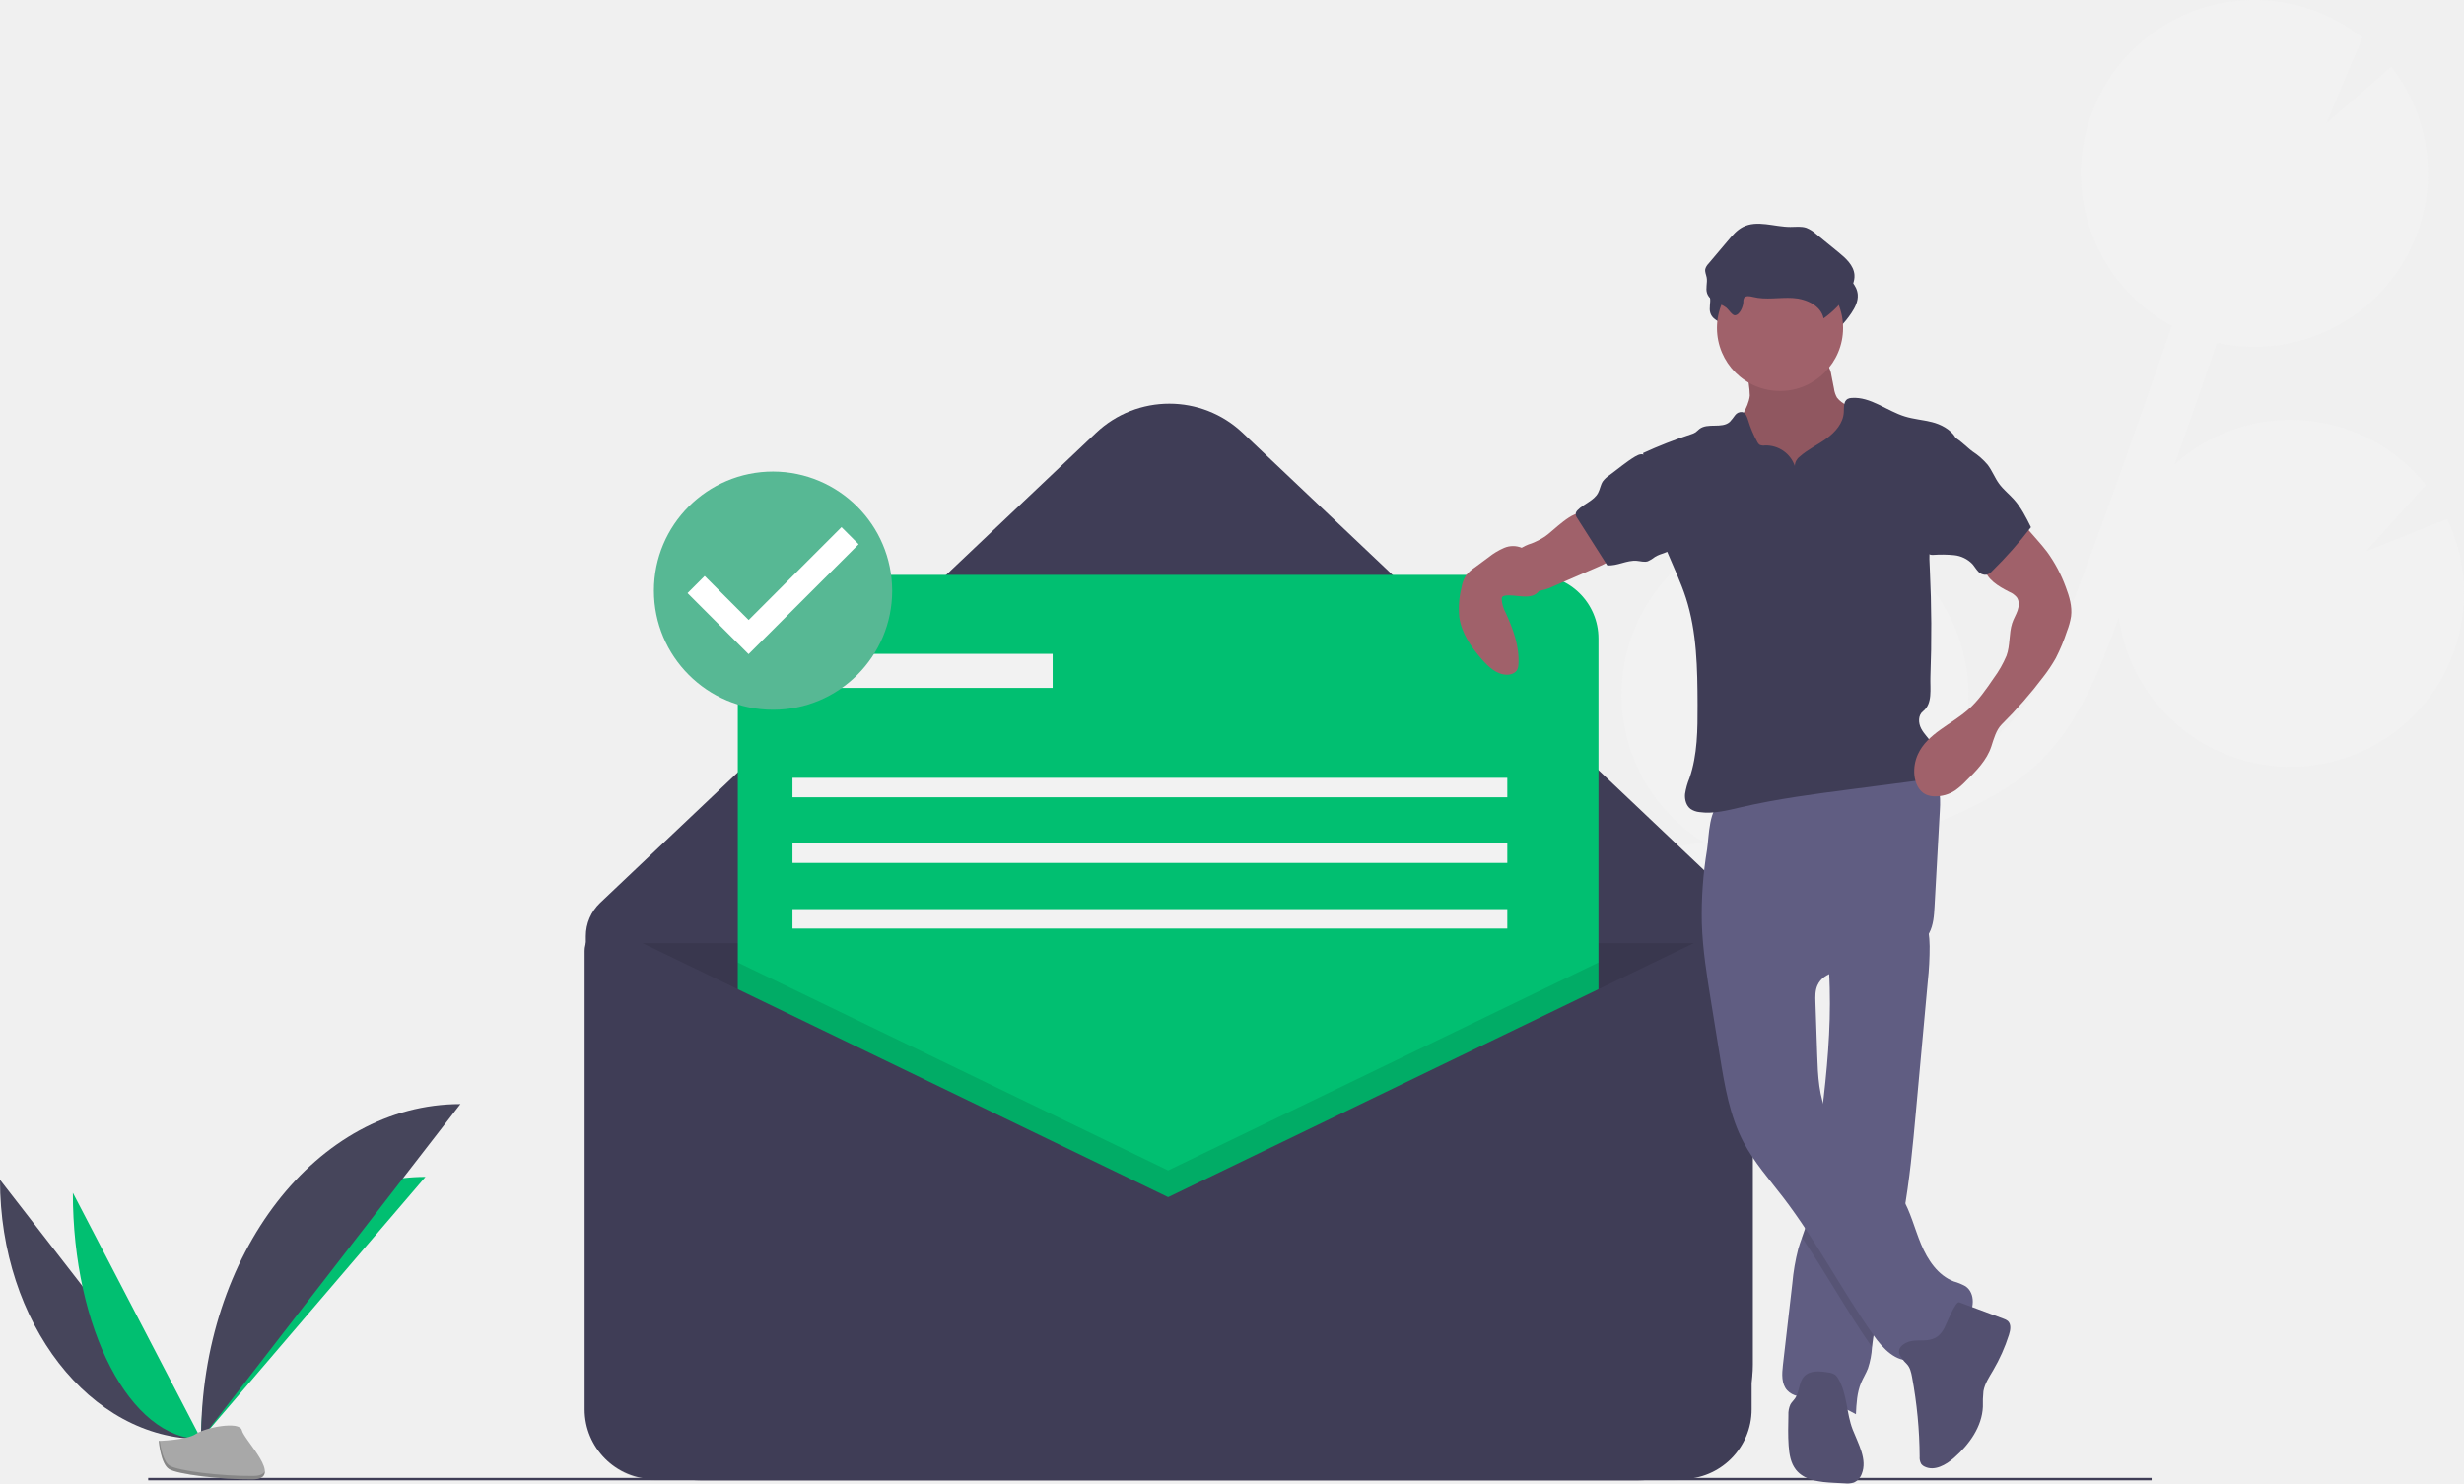
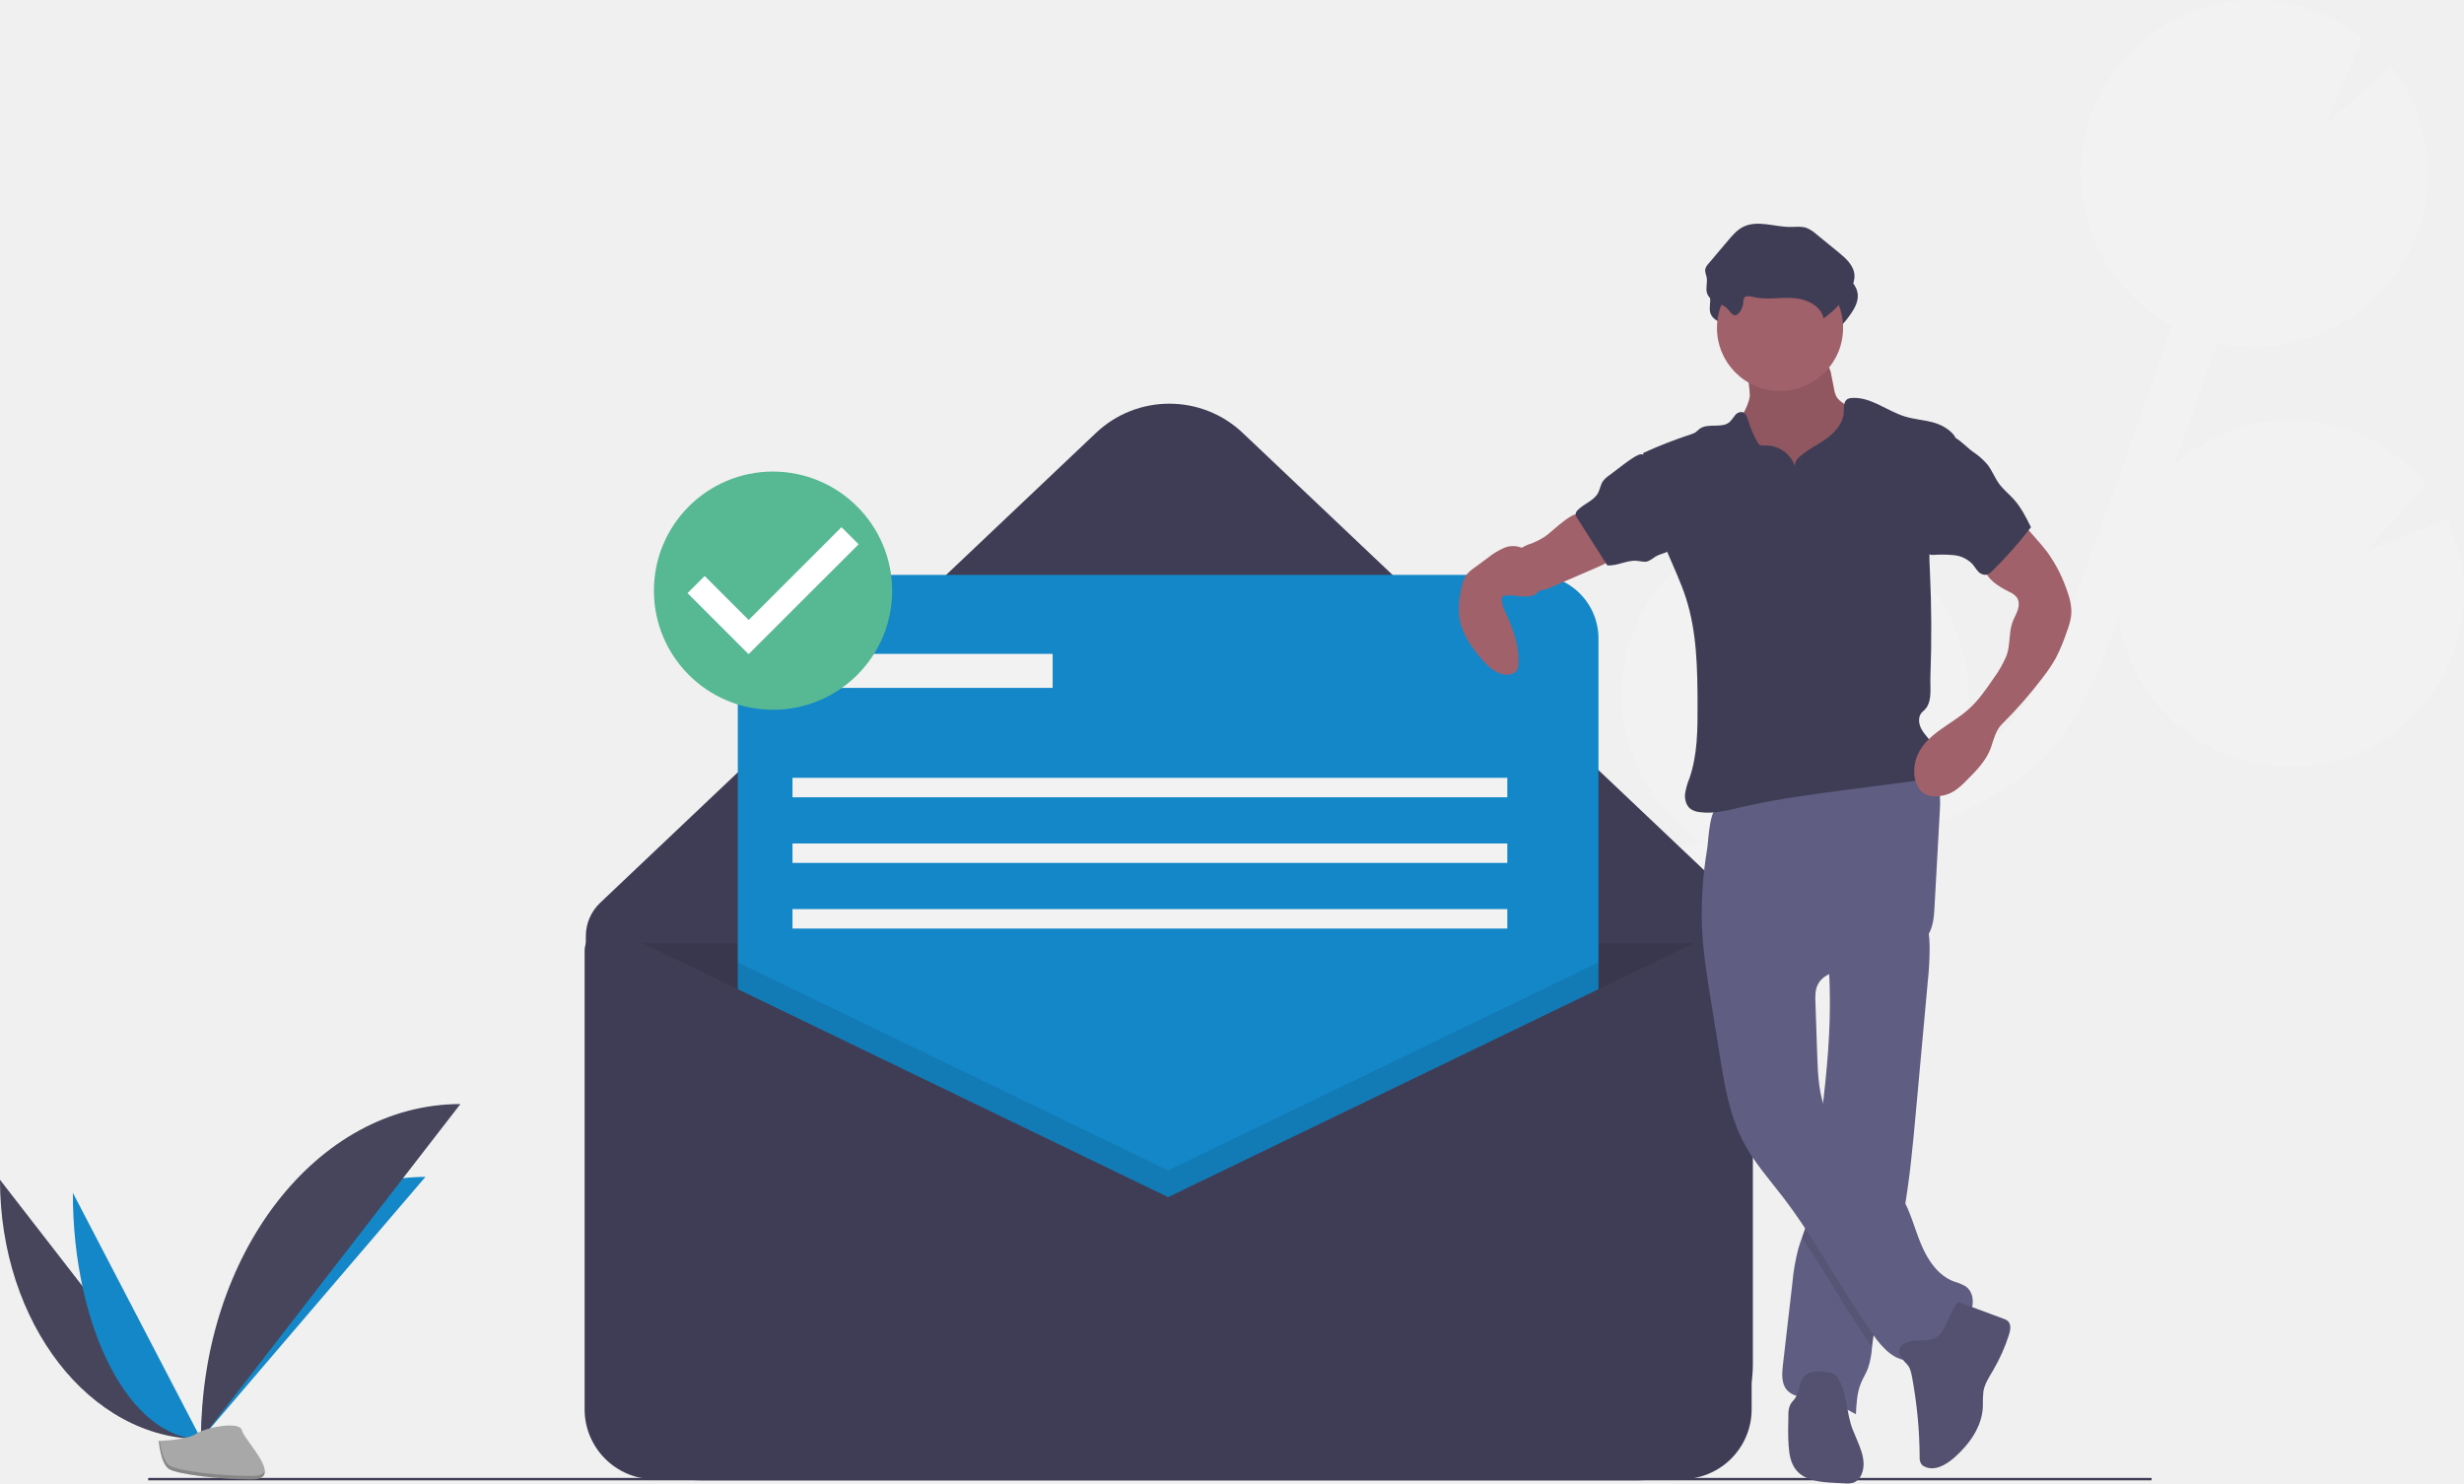
<svg xmlns="http://www.w3.org/2000/svg" id="aaafdec0-95c8-49a3-a8f8-64216c6da511" data-name="Layer 1" width="1013.449" height="610.281" viewBox="0 0 1013.449 610.281">
  <path d="M782.744,493.253l8.69-1.502c.834-.146,1.661-.324,2.494-.475A71.336,71.336,0,0,1,839.477,359.773l-11.39,27.103,26.986-23.563a1.218,1.218,0,0,1,.184.062,71.34,71.34,0,0,1,43.588,90.991c-.451,1.285-.989,2.512-1.505,3.754,7.618-3.828,14.926-8.284,20.886-13.989,12.066-11.562,18.676-27.517,26.064-47.173,14.636-38.953,28.727-78.469,42.256-118.071a71.308,71.308,0,0,1-33.338-86.355c.725-2.059,1.565-4.042,2.455-5.99.222-.487.447-.972.679-1.452.905-1.867,1.86-3.697,2.908-5.452.171-.288.363-.557.538-.842q1.368-2.221,2.886-4.31c.377-.523.752-1.044,1.142-1.555,1.147-1.5,2.334-2.959,3.587-4.352.418-.466.862-.902,1.292-1.356q1.443-1.523,2.966-2.954c.535-.502,1.064-1.008,1.614-1.492.141-.124.272-.26.414-.383.007.009.013.019.019.028a71.29,71.29,0,0,1,91.213-2.049L1050.1,195.641l26.679-23.283a70.944,70.944,0,0,1,2.637,84.02c.025.009.05.015.075.024-.291.428-.622.82-.922,1.24q-.844,1.184-1.728,2.325c-.758.976-1.545,1.919-2.349,2.85-.607.702-1.205,1.41-1.836,2.086-.924.988-1.892,1.924-2.866,2.854-.569.543-1.113,1.113-1.698,1.636q-2.3,2.055-4.76,3.899c-.575.431-1.182.811-1.769,1.223-1.151.81-2.308,1.608-3.503,2.347-.742.458-1.503.877-2.26,1.308-1.096.624-2.2,1.229-3.326,1.794-.799.4-1.603.781-2.417,1.151-1.157.527-2.328,1.016-3.512,1.482-.794.312-1.585.628-2.39.912-1.329.468-2.677.875-4.033,1.264-.685.197-1.358.422-2.049.598-2.034.519-4.092.961-6.173,1.299-.391.064-.79.088-1.183.145-1.725.251-3.459.454-5.207.577-.751.053-1.507.061-2.262.09-1.413.055-2.827.083-4.249.053-.829-.018-1.658-.06-2.49-.107q-2.077-.118-4.158-.362c-.82-.095-1.638-.189-2.459-.314-1.486-.226-2.971-.52-4.455-.843-.097-.021-.195-.034-.293-.056q-8.565,25.061-17.448,50.016a71.291,71.291,0,0,1,103.374,8.521l-24.664,27.276,33.394-13.331a71.095,71.095,0,0,1,2.854,54.309,69.978,69.978,0,0,1-9.062,17.532,71.312,71.312,0,0,1-128.853-31.287c-.627,1.676-1.234,3.373-1.863,5.048-6.519,17.341-14.63,38.922-30.918,54.525-11.041,10.576-24.625,17.285-37.657,22.958q-12.73,5.54-25.799,10.244a71.497,71.497,0,0,1-31.926,10.175c-13.747,3.819-27.668,7.007-41.718,9.468l-8.761,1.51c-7.874,1.349-15.947,2.737-23.96,4.337,1.154.342,2.309.669,3.457,1.073a71.363,71.363,0,0,1,47.639,69.428l-54.925,16.859,49.701,7.893a71.373,71.373,0,0,1-118.926,21.106q.757,2.535,1.52,5.063c1.009,3.349,2.01,6.678,2.971,9.976,13.078,44.938,7.45,80.288-15.851,99.532l-12.644-15.305c22.678-18.734,15.642-57.336,9.434-78.682-.944-3.238-1.929-6.509-2.92-9.798-8.518-28.298-18.174-60.373-5.668-89.848C684.773,510.029,739.096,500.727,782.744,493.253Z" transform="translate(-93.27537 -144.8593)" fill="#f2f2f2" />
  <path d="M766.646,753.851H381.813a47.583,47.583,0,0,1-47.583-47.583V529.956a18.851,18.851,0,0,1,5.882-13.681L544.036,322.972a43.889,43.889,0,0,1,60.388,0L798.854,507.276a49.274,49.274,0,0,1,15.376,35.76V706.268A47.583,47.583,0,0,1,766.646,753.851Z" transform="translate(-93.27537 -144.8593)" fill="#3f3d56" />
  <path d="M240.954,387.992h476a0,0,0,0,1,0,0V580.259a28.732,28.732,0,0,1-28.732,28.732H269.686a28.732,28.732,0,0,1-28.732-28.732V387.992a0,0,0,0,1,0,0Z" opacity="0.1" />
  <path d="M333.73,521.351" transform="translate(-93.27537 -144.8593)" fill="none" stroke="#3f3d56" stroke-miterlimit="10" />
-   <rect x="303.454" y="236.492" width="354" height="354" rx="26.181" fill="#01bf71" />
+   <rect x="303.454" y="236.492" width="354" height="354" rx="26.181" fill="#1487C9" />
  <polygon points="657.454 395.942 657.454 590.492 303.454 590.492 303.454 395.942 480.454 481.492 657.454 395.942" opacity="0.1" />
  <path d="M573.73,637.351l-226.794-109.617a9.202,9.202,0,0,0-13.206,8.285V724.619a28.732,28.732,0,0,0,28.732,28.732H784.997a28.732,28.732,0,0,0,28.732-28.732v-185.369a11.229,11.229,0,0,0-16.115-10.11Z" transform="translate(-93.27537 -144.8593)" fill="#3f3d56" />
  <rect x="333.954" y="268.992" width="99" height="14" fill="#f2f2f2" />
  <rect x="325.954" y="319.992" width="294" height="8" fill="#f2f2f2" />
  <rect x="325.954" y="346.992" width="294" height="8" fill="#f2f2f2" />
  <rect x="325.954" y="373.992" width="294" height="8" fill="#f2f2f2" />
  <line x1="60.954" y1="608.492" x2="884.954" y2="608.492" fill="none" stroke="#3f3d56" stroke-miterlimit="10" />
  <path d="M93.275,630.212c0,58.96,36.989,106.67,82.699,106.67" transform="translate(-93.27537 -144.8593)" fill="#46455b" />
-   <path d="M175.975,736.883c0-59.623,41.277-107.869,92.288-107.869" transform="translate(-93.27537 -144.8593)" fill="#01bf71" />
-   <path d="M123.239,635.557c0,56.006,23.587,101.325,52.736,101.325" transform="translate(-93.27537 -144.8593)" fill="#01bf71" />
+   <path d="M175.975,736.883c0-59.623,41.277-107.869,92.288-107.869" transform="translate(-93.27537 -144.8593)" fill="#1487C9" />
+   <path d="M123.239,635.557c0,56.006,23.587,101.325,52.736,101.325" transform="translate(-93.27537 -144.8593)" fill="#1487C9" />
  <path d="M175.975,736.883c0-76.185,47.71-137.832,106.67-137.832" transform="translate(-93.27537 -144.8593)" fill="#46455b" />
  <path d="M158.577,737.635s11.728-.361,15.263-2.878,18.041-5.522,18.918-1.486,17.625,20.076,4.384,20.183-30.766-2.062-34.294-4.211S158.577,737.635,158.577,737.635Z" transform="translate(-93.27537 -144.8593)" fill="#a8a8a8" />
  <path d="M197.378,752.049c-13.241.107-30.766-2.062-34.294-4.211-2.687-1.637-3.757-7.509-4.115-10.218-.248.011-.392.015-.392.015s.743,9.459,4.271,11.608,21.053,4.318,34.294,4.211c3.822-.031,5.142-1.391,5.07-3.405C201.68,751.266,200.223,752.026,197.378,752.049Z" transform="translate(-93.27537 -144.8593)" opacity="0.2" />
  <path d="M812.988,307.63c-.601,5.355-4.685,9.668-6.198,14.839-2.278,7.784,1.661,16.136,7.048,22.198a49.159,49.159,0,0,0,34.234,16.255,14.6,14.6,0,0,0,5.66-.617,12.116,12.116,0,0,0,4.306-2.943c4.057-4.074,6.235-9.719,7.103-15.402s.531-11.474.191-17.214a9.721,9.721,0,0,0-.636-3.472,8.896,8.896,0,0,0-2.235-2.747,52.07,52.07,0,0,0-9.59-6.966,11.009,11.009,0,0,1-4.018-3.075,9.937,9.937,0,0,1-1.242-3.681l-1.059-5.399a10.609,10.609,0,0,0-1.556-4.376c-1.872-2.525-5.452-2.868-8.592-2.992L824.899,291.586c-3.579-.14-8.294-1.167-11.788-.464-3.262.656-2.179,3.663-1.586,6.4A46.267,46.267,0,0,1,812.988,307.63Z" transform="translate(-93.27537 -144.8593)" fill="#a0616a" />
  <path d="M812.988,307.63c-.601,5.355-4.685,9.668-6.198,14.839-2.278,7.784,1.661,16.136,7.048,22.198a49.159,49.159,0,0,0,34.234,16.255,14.6,14.6,0,0,0,5.66-.617,12.116,12.116,0,0,0,4.306-2.943c4.057-4.074,6.235-9.719,7.103-15.402s.531-11.474.191-17.214a9.721,9.721,0,0,0-.636-3.472,8.896,8.896,0,0,0-2.235-2.747,52.07,52.07,0,0,0-9.59-6.966,11.009,11.009,0,0,1-4.018-3.075,9.937,9.937,0,0,1-1.242-3.681l-1.059-5.399a10.609,10.609,0,0,0-1.556-4.376c-1.872-2.525-5.452-2.868-8.592-2.992L824.899,291.586c-3.579-.14-8.294-1.167-11.788-.464-3.262.656-2.179,3.663-1.586,6.4A46.267,46.267,0,0,1,812.988,307.63Z" transform="translate(-93.27537 -144.8593)" opacity="0.1" />
  <path d="M886.177,548.641q-2.445,26.808-4.89,53.608c-1.276,14.061-2.577,28.179-5.079,42.059-.864,4.783-1.877,9.541-3.079,14.258-3.342,13.097-8.191,25.899-9.755,39.325-.049.387-.091.782-.132,1.177a34.189,34.189,0,0,1-1.671,8.726c-.782,2.05-1.984,3.919-2.832,5.944-1.688,4.05-1.91,8.529-2.116,12.916a55.682,55.682,0,0,0-19.173-6.553c-3.252-.486-6.874-.831-9.088-3.26-2.453-2.684-2.182-6.792-1.77-10.397q1.939-16.794,3.869-33.571a87.495,87.495,0,0,1,2.445-14.258c.445-1.556.98-3.087,1.523-4.618.749-2.107,1.506-4.215,2.074-6.38a76.832,76.832,0,0,0,1.712-10.628c1.325-11.262,2.922-22.499,4.322-33.752l.074-.593c2.099-17.057,3.696-34.197,3.235-51.377-.066-2.544-.173-5.088-.338-7.639-.23-3.696-.568-5.656,2.494-7.969,3.383-2.552,7.837-4.338,11.706-6.01,2.083-.906,25.018-9.047,25.553-7.261a44.688,44.688,0,0,1,1.679,11.706A130.253,130.253,0,0,1,886.177,548.641Z" transform="translate(-93.27537 -144.8593)" fill="#605d82" />
  <path d="M876.207,644.308c-.864,4.783-1.877,9.541-3.079,14.258-3.342,13.097-8.191,25.899-9.755,39.325-.049.387-.091.782-.132,1.177-10.224-14.604-18.835-30.311-28.813-45.072.749-2.107,1.506-4.215,2.074-6.38a76.832,76.832,0,0,0,1.712-10.628c1.325-11.262,2.922-22.499,4.322-33.752l.074-.593a34.964,34.964,0,0,0,2.494,6.923c6.701,13.616,22.622,20.498,30.41,33.53Q875.874,643.703,876.207,644.308Z" transform="translate(-93.27537 -144.8593)" opacity="0.1" />
  <path d="M793.242,524.578c.338,10.921,2.086,21.743,3.83,32.529l3.599,22.254c1.97,12.18,4.021,24.607,9.785,35.516,4.312,8.16,10.524,15.124,16.143,22.445,13.815,17.998,24.194,38.387,37.294,56.913,3.808,5.385,9.25,11.208,15.749,10.084,4.265-.738,7.363-4.289,10.715-7.027,3.953-3.228,8.716-5.59,11.826-9.636s3.719-10.771-.494-13.65a22.228,22.228,0,0,0-4.822-1.973c-6.532-2.484-10.759-8.862-13.449-15.312s-4.32-13.384-7.904-19.383c-7.787-13.032-23.71-19.913-30.413-33.534-3.754-7.629-4.112-16.422-4.399-24.92l-.732-21.662c-.08-2.369-.143-4.833.82-6.998,2.564-5.766,10.305-6.303,16.573-7.034a56.692,56.692,0,0,0,20.31-6.408c3.61-1.95,7.137-4.435,9.069-8.055,1.762-3.303,2.005-7.176,2.212-10.914l2.17-39.258c.187-3.378.357-6.87-.833-10.036-2.989-7.95-13.029-10.548-21.514-10.169-15.79.706-30.367,7.498-45.255,12.085a115.055,115.055,0,0,1-11.217,2.926c-3.341.671-7.385.392-10.572,1.467-5.667,1.911-5.523,14.304-6.327,19.445A163.693,163.693,0,0,0,793.242,524.578Z" transform="translate(-93.27537 -144.8593)" fill="#605d82" />
  <path d="M877.499,705.964c1.392,1.404,1.847,3.461,2.21,5.405a184.599,184.599,0,0,1,3.126,32.692,5.338,5.338,0,0,0,.588,2.962,3.721,3.721,0,0,0,1.538,1.236c4.024,1.918,8.695-.755,12.048-3.692,6.216-5.445,11.476-12.754,11.829-21.011a48.779,48.779,0,0,1,.223-6.372c.546-3.108,2.361-5.817,3.96-8.537a72.053,72.053,0,0,0,6.545-14.672c.611-1.923,1.018-4.345-.489-5.687a5.482,5.482,0,0,0-1.792-.931L899.109,680.606c-1.575-.585-5.495,9.484-6.117,10.585-1.522,2.693-3.035,4.221-6.088,4.843-3.117.634-6.827-.276-9.735,1.279C872.249,699.944,874.714,703.155,877.499,705.964Z" transform="translate(-93.27537 -144.8593)" fill="#535070" />
  <path d="M849.449,712.178a5.574,5.574,0,0,0-1.384-1.754,6.259,6.259,0,0,0-2.791-.948c-3.461-.588-7.563-.975-9.951,1.598-2.239,2.412-1.854,6.34-3.727,9.047-.593.857-1.396,1.563-1.91,2.469a9.31,9.31,0,0,0-.838,4.429c-.097,4.195-.193,8.398.097,12.584.243,3.508.834,7.184,3.028,9.932,3.521,4.411,9.872,5.045,15.508,5.332l4.565.232a8.912,8.912,0,0,0,3.741-.343,6.159,6.159,0,0,0,3.227-3.551c2.376-5.906-1.387-12.27-3.705-18.2C852.646,726.189,853.125,718.621,849.449,712.178Z" transform="translate(-93.27537 -144.8593)" fill="#535070" />
  <path d="M811.666,277.459a3.773,3.773,0,0,1,.257-1.76c.669-1.182,2.415-.861,3.732-.528,5.297,1.335,10.878.127,16.331.439s11.597,3.038,12.693,8.39a39.824,39.824,0,0,0,10.069-10.345c1.514-2.265,2.833-4.859,2.627-7.576-.297-3.918-3.584-6.848-6.628-9.333l-9.073-7.407a13.673,13.673,0,0,0-4.062-2.583c-2.095-.716-4.38-.375-6.594-.373-6.605.004-13.647-3.002-19.521.018-2.454,1.261-4.301,3.423-6.081,5.53l-8.098,9.586a5.121,5.121,0,0,0-1.294,2.195c-.23,1.17.37,2.325.58,3.499.383,2.141-.54,4.427.169,6.484,1.177,3.414,5.323,3.897,7.857,5.855.945.729,2.425,3.202,3.55,3.172C810.209,282.665,811.613,279.037,811.666,277.459Z" transform="translate(-93.27537 -144.8593)" fill="#3f3d56" />
  <circle cx="732.131" cy="134.925" r="25.932" fill="#a0616a" />
  <path d="M831.48,336.536a12.562,12.562,0,0,0-12.229-8.416,3.729,3.729,0,0,1-2.256-.285,3.109,3.109,0,0,1-.927-1.159,45.299,45.299,0,0,1-3.781-8.939c-.414-1.373-.979-2.991-2.368-3.348a3.199,3.199,0,0,0-3.018,1.313,26.59,26.59,0,0,1-2.157,2.711c-3.261,2.916-9.043.258-12.504,2.934-.565.437-1.032.997-1.626,1.394a7.594,7.594,0,0,1-1.904.816,182.621,182.621,0,0,0-19.626,7.687c2.303,13.867,4.662,27.975,10.059,40.955,2.568,6.177,5.479,12.226,7.536,18.591,4.557,14.104,4.759,29.194,4.81,44.015.035,10.144-.015,20.505-3.297,30.103a28.412,28.412,0,0,0-1.853,6.613c-.198,2.287.468,4.809,2.321,6.164a7.938,7.938,0,0,0,3.581,1.258c5.687.834,11.42-.679,17.019-1.976,15.008-3.476,30.315-5.465,45.592-7.448l25.6-3.324a14.862,14.862,0,0,0,5.296-1.369c4.684-2.565,5.129-9.611,2.22-14.09-1.395-2.147-3.362-3.909-4.534-6.185s-1.272-5.46.746-7.037c4.103-3.207,2.879-9.158,3.075-14.362q.821-21.829-.222-43.674a86.962,86.962,0,0,1-.145-9.058,80.214,80.214,0,0,1,2.823-15.115l7.779-30.628c-2.032-3.211-5.923-5.248-9.609-6.173s-7.525-1.197-11.154-2.322c-7.436-2.304-14.057-8.152-21.823-7.607a3.962,3.962,0,0,0-1.691.413c-1.752.992-1.474,3.516-1.586,5.526-.248,4.447-3.518,8.163-7.13,10.769s-7.737,4.506-11.054,7.478A4.933,4.933,0,0,0,831.48,336.536Z" transform="translate(-93.27537 -144.8593)" fill="#3f3d56" />
  <path d="M728.73,365.587a30.615,30.615,0,0,1-5.454,2.807,17.93,17.93,0,0,0-5.225,2.536,8.188,8.188,0,0,0-1.817,2.245,9.983,9.983,0,0,0,9.206,14.874,20.039,20.039,0,0,0,6.807-2.03L750.537,378.093c3.096-1.341,6.44-2.914,7.903-5.954a1.383,1.383,0,0,0,.178-.945,1.562,1.562,0,0,0-.751-.79,40.867,40.867,0,0,1-10.65-10.042c-.75-1.019-1.669-3.424-2.729-4.035C740.616,354.098,731.829,363.576,728.73,365.587Z" transform="translate(-93.27537 -144.8593)" fill="#a0616a" />
  <path d="M924.258,359.084l6.743,7.703c1.448,1.654,2.897,3.309,4.216,5.067a59.141,59.141,0,0,1,7.723,14.549c1.466,3.846,2.682,7.943,2.17,12.027a29.422,29.422,0,0,1-1.687,6.117,76.142,76.142,0,0,1-4.582,11.036,62.866,62.866,0,0,1-5.156,7.727,180.44,180.44,0,0,1-17.094,19.552c-2.305,2.282-3.272,5.972-4.276,9.057-1.851,5.69-6.255,10.121-10.514,14.323a29.237,29.237,0,0,1-4.515,3.885,14.705,14.705,0,0,1-8.216,2.34,9.018,9.018,0,0,1-3.701-.766c-2.915-1.384-4.396-4.754-4.7-7.967a16.946,16.946,0,0,1,1.418-8.521c3.869-8.572,13.806-12.286,20.83-18.54,4.119-3.667,7.268-8.274,10.374-12.831a44.348,44.348,0,0,0,5.247-9.197c1.569-4.185.958-9.14,2.328-13.394.579-1.798,1.609-3.422,2.232-5.206s.78-3.901-.31-5.445a7.913,7.913,0,0,0-3.053-2.235c-4.487-2.277-9.512-5.208-10.371-10.166a10.891,10.891,0,0,1,2.009-7.764,32.35,32.35,0,0,1,5.658-5.93C918.995,362.771,922.295,360.819,924.258,359.084Z" transform="translate(-93.27537 -144.8593)" fill="#a0616a" />
  <path d="M724.401,376.34c-1.191-2.405-2.679-4.859-5.082-6.055a9.364,9.364,0,0,0-7.387-.031,27.774,27.774,0,0,0-6.483,3.92l-5.812,4.285a14.307,14.307,0,0,0-3.451,3.185,13.445,13.445,0,0,0-1.797,4.931,35.246,35.246,0,0,0-.914,12.197c.922,6.554,4.874,12.276,9.223,17.266,2.718,3.118,6.073,6.264,10.207,6.397,1.784.057,3.769-.646,4.511-2.27a5.661,5.661,0,0,0,.403-2.022c.447-7.311-2.169-14.452-5.218-21.111a13.536,13.536,0,0,1-1.683-5.673,1.556,1.556,0,0,1,.248-.95,1.605,1.605,0,0,1,.992-.484c4.174-.826,11.364,2.417,14.292-2.218C728.351,384.7,725.75,379.065,724.401,376.34Z" transform="translate(-93.27537 -144.8593)" fill="#a0616a" />
  <path d="M810.306,269.3a3.773,3.773,0,0,1,.257-1.76c.669-1.182,2.415-.861,3.732-.528,5.297,1.335,10.878.127,16.331.439s11.597,3.038,12.693,8.39a39.824,39.824,0,0,0,10.069-10.345c1.514-2.265,2.833-4.859,2.627-7.576-.297-3.918-3.584-6.848-6.628-9.333l-9.073-7.407a13.672,13.672,0,0,0-4.062-2.583c-2.095-.716-4.38-.375-6.594-.373-6.605.004-13.647-3.002-19.521.018-2.454,1.261-4.301,3.423-6.081,5.53l-8.098,9.586a5.121,5.121,0,0,0-1.294,2.195c-.23,1.17.37,2.325.58,3.499.383,2.141-.54,4.427.169,6.484,1.177,3.414,5.323,3.897,7.857,5.855.945.729,2.425,3.202,3.55,3.172C808.849,274.505,810.253,270.877,810.306,269.3Z" transform="translate(-93.27537 -144.8593)" fill="#3f3d56" />
  <path d="M755.229,340.364a10.541,10.541,0,0,0-2.714,2.527c-.951,1.437-1.144,3.252-1.961,4.77-1.748,3.248-5.835,4.403-8.385,7.067a2.64,2.64,0,0,0-.806,1.382,3.08,3.08,0,0,0,.685,1.99l12.297,19.332c4.094.36,8.022-2.205,12.118-1.864,1.529.127,3.094.655,4.561.203a13.079,13.079,0,0,0,2.927-1.79c2.444-1.545,5.698-1.725,7.748-3.764,1.968-1.956,2.219-5.017,2.195-7.792a31.321,31.321,0,0,0-.731-7.168c-1.81-7.42-7.485-13.114-11.043-19.687-1.732-3.2-2.674-5.073-6.34-2.876C762.095,334.903,758.697,337.828,755.229,340.364Z" transform="translate(-93.27537 -144.8593)" fill="#3f3d56" />
  <path d="M904.571,330.588a28.769,28.769,0,0,1,6.186,5.419c1.873,2.415,2.934,5.372,4.734,7.843,1.744,2.395,4.119,4.25,6.097,6.455,3,3.345,5.033,7.425,7.028,11.451a171.065,171.065,0,0,1-15.906,17.977,5.13,5.13,0,0,1-2.415,1.588,3.896,3.896,0,0,1-3.414-1.392c-.886-.929-1.513-2.075-2.36-3.039a12.162,12.162,0,0,0-7.518-3.636,51.632,51.632,0,0,0-8.518-.117,3.367,3.367,0,0,1-1.819-.306,3.056,3.056,0,0,1-.993-1.139c-3.329-5.665-2.258-12.778-1.084-19.243l2.695-14.835a33.297,33.297,0,0,1,2.243-8.245c1.021-2.182,3.304-5.881,6.111-5.228C898.468,324.798,902.19,328.876,904.571,330.588Z" transform="translate(-93.27537 -144.8593)" fill="#3f3d56" />
  <ellipse cx="317.954" cy="242.066" rx="41" ry="41.075" fill="#fff" />
  <path d="M411.23,338.851a49,49,0,1,0,49,49A49.144,49.144,0,0,0,411.23,338.851Zm-10.059,75.125-25.113-25.113,7.044-7.044L401.194,399.912l38.187-38.187,7.044,7.044-45.254,45.207Z" transform="translate(-93.27537 -144.8593)" fill="#57b894" />
</svg>
